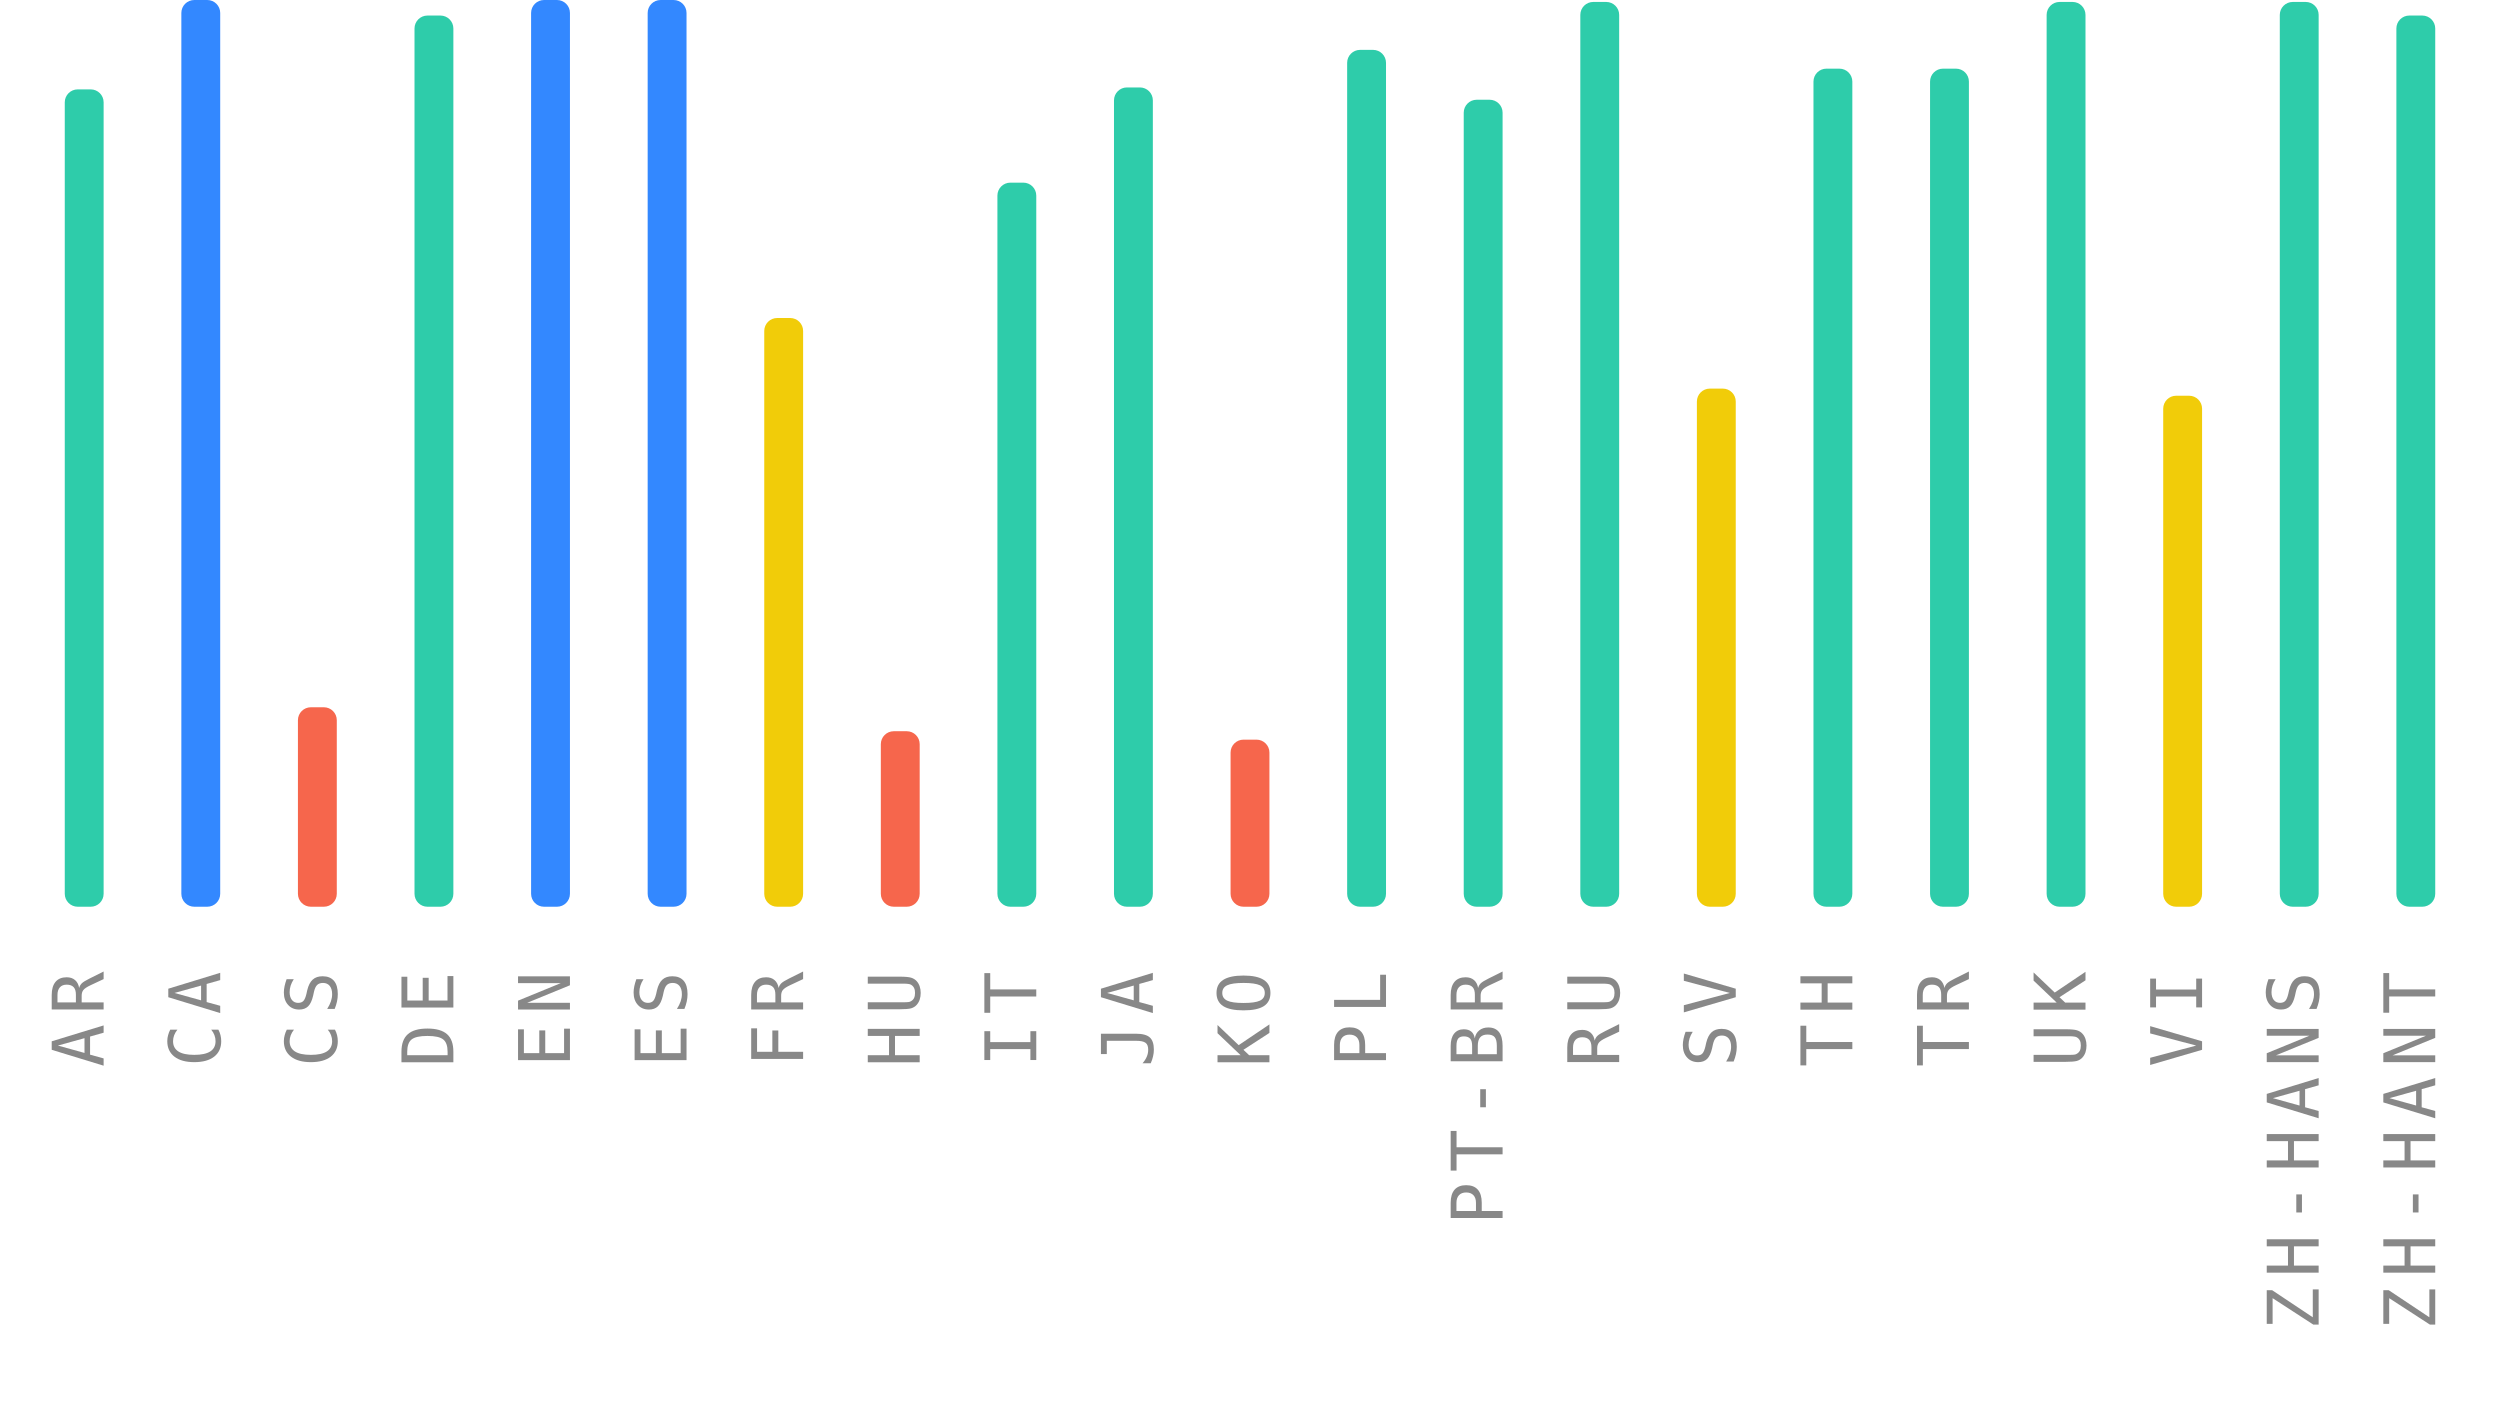
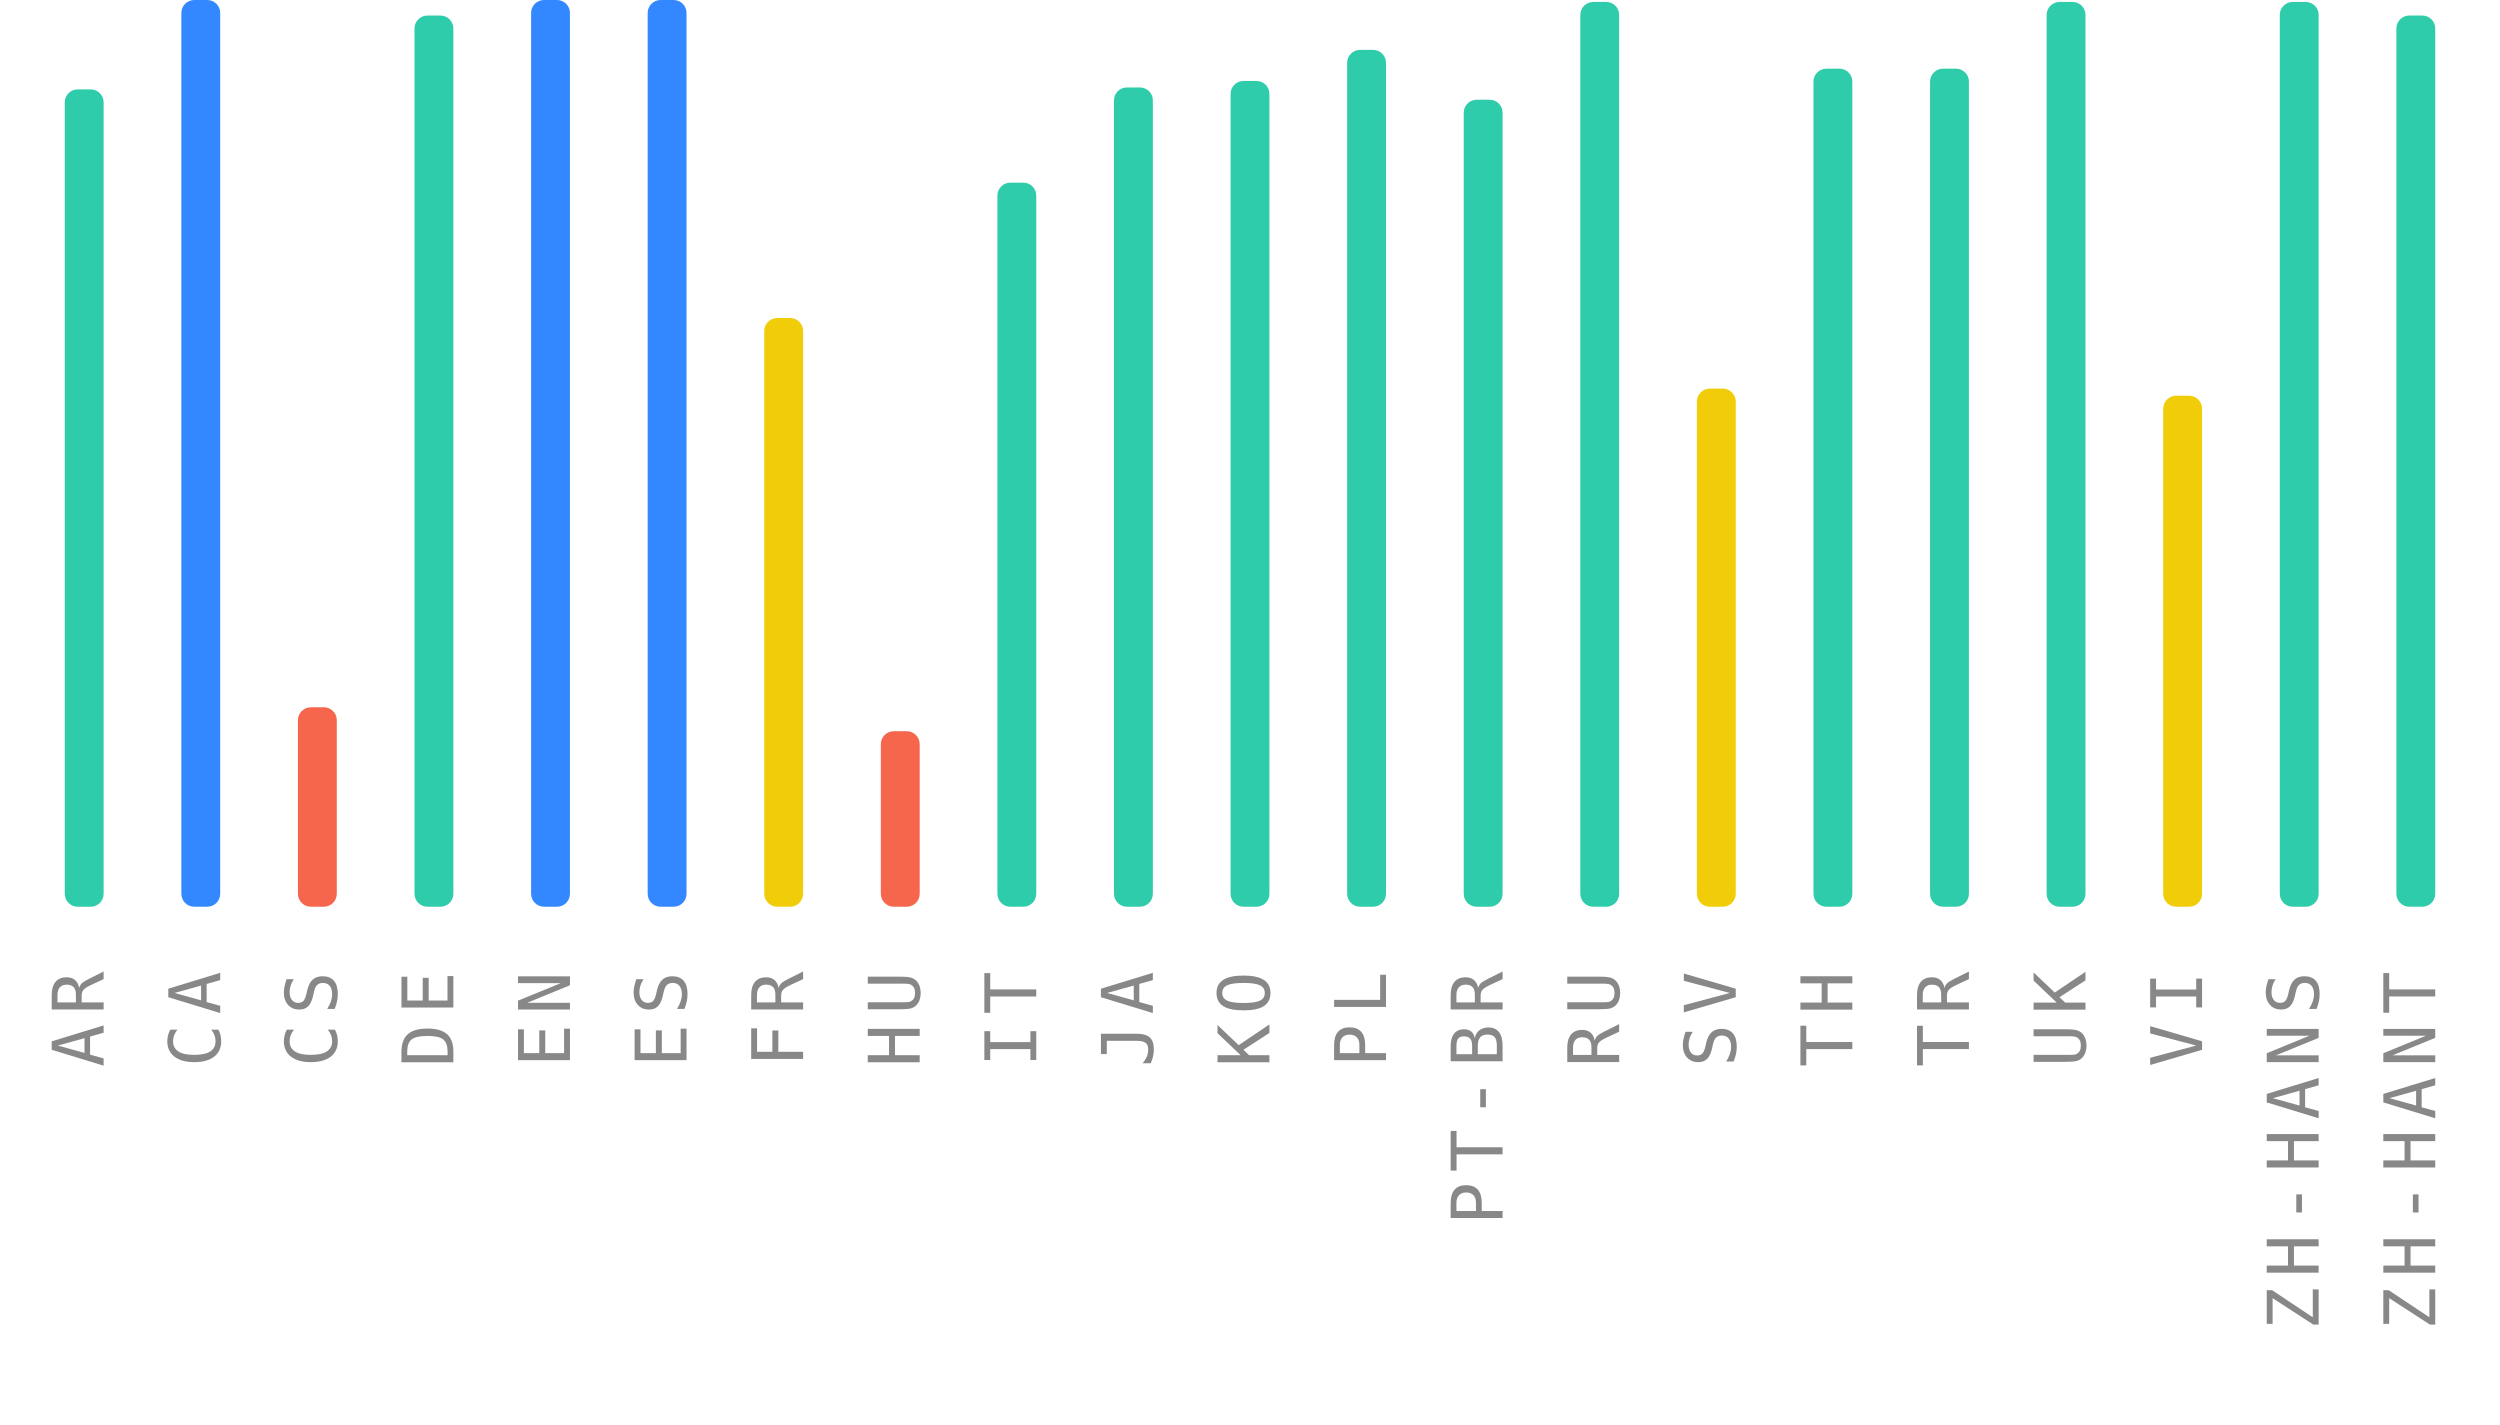
<svg xmlns="http://www.w3.org/2000/svg" width="386" height="220">
  <g>
    <text style="font-size: 11px; font-family: monospace; letter-spacing: 1.5px; fill: #888; text-anchor: end;" x="-150" y="16" transform="rotate(-90)">AR</text>
    <rect style="fill: #2eccaa;" height="126.2" width="6" rx="2" y="13.8" x="10" />
    <text style="font-size: 11px; font-family: monospace; letter-spacing: 1.5px; fill: #888; text-anchor: end;" x="-150" y="34" transform="rotate(-90)">CA</text>
    <rect style="fill: #3388ff;" height="140" width="6" rx="2" y="0" x="28" />
    <text style="font-size: 11px; font-family: monospace; letter-spacing: 1.5px; fill: #888; text-anchor: end;" x="-150" y="52" transform="rotate(-90)">CS</text>
    <rect style="fill: #f6664c;" height="30.8" width="6" rx="2" y="109.2" x="46" />
    <text style="font-size: 11px; font-family: monospace; letter-spacing: 1.5px; fill: #888; text-anchor: end;" x="-150" y="70" transform="rotate(-90)">DE</text>
    <rect style="fill: #2eccaa;" height="137.6" width="6" rx="2" y="2.4" x="64" />
    <text style="font-size: 11px; font-family: monospace; letter-spacing: 1.5px; fill: #888; text-anchor: end;" x="-150" y="88" transform="rotate(-90)">EN</text>
    <rect style="fill: #3388ff;" height="140" width="6" rx="2" y="0" x="82" />
    <text style="font-size: 11px; font-family: monospace; letter-spacing: 1.5px; fill: #888; text-anchor: end;" x="-150" y="106" transform="rotate(-90)">ES</text>
    <rect style="fill: #3388ff;" height="140" width="6" rx="2" y="0" x="100" />
    <text style="font-size: 11px; font-family: monospace; letter-spacing: 1.5px; fill: #888; text-anchor: end;" x="-150" y="124" transform="rotate(-90)">FR</text>
    <rect style="fill: #f1cc09;" height="90.9" width="6" rx="2" y="49.1" x="118" />
    <text style="font-size: 11px; font-family: monospace; letter-spacing: 1.5px; fill: #888; text-anchor: end;" x="-150" y="142" transform="rotate(-90)">HU</text>
    <rect style="fill: #f6664c;" height="27.1" width="6" rx="2" y="112.9" x="136" />
    <text style="font-size: 11px; font-family: monospace; letter-spacing: 1.5px; fill: #888; text-anchor: end;" x="-150" y="160" transform="rotate(-90)">IT</text>
    <rect style="fill: #2eccaa;" height="111.8" width="6" rx="2" y="28.2" x="154" />
    <text style="font-size: 11px; font-family: monospace; letter-spacing: 1.5px; fill: #888; text-anchor: end;" x="-150" y="178" transform="rotate(-90)">JA</text>
    <rect style="fill: #2eccaa;" height="126.5" width="6" rx="2" y="13.5" x="172" />
    <text style="font-size: 11px; font-family: monospace; letter-spacing: 1.5px; fill: #888; text-anchor: end;" x="-150" y="196" transform="rotate(-90)">KO</text>
-     <rect style="fill: #f6664c;" height="25.8" width="6" rx="2" y="114.2" x="190" />
+     <rect style="fill: #2eccaa;" height="127.5" width="6" rx="2" y="12.5" x="190" />
    <text style="font-size: 11px; font-family: monospace; letter-spacing: 1.5px; fill: #888; text-anchor: end;" x="-150" y="214" transform="rotate(-90)">PL</text>
    <rect style="fill: #2eccaa;" height="132.3" width="6" rx="2" y="7.7" x="208" />
    <text style="font-size: 11px; font-family: monospace; letter-spacing: 1.5px; fill: #888; text-anchor: end;" x="-150" y="232" transform="rotate(-90)">PT-BR</text>
    <rect style="fill: #2eccaa;" height="124.6" width="6" rx="2" y="15.4" x="226" />
    <text style="font-size: 11px; font-family: monospace; letter-spacing: 1.5px; fill: #888; text-anchor: end;" x="-150" y="250" transform="rotate(-90)">RU</text>
    <rect style="fill: #2eccaa;" height="139.7" width="6" rx="2" y="0.3" x="244" />
    <text style="font-size: 11px; font-family: monospace; letter-spacing: 1.5px; fill: #888; text-anchor: end;" x="-150" y="268" transform="rotate(-90)">SV</text>
    <rect style="fill: #f1cc09;" height="80" width="6" rx="2" y="60" x="262" />
    <text style="font-size: 11px; font-family: monospace; letter-spacing: 1.5px; fill: #888; text-anchor: end;" x="-150" y="286" transform="rotate(-90)">TH</text>
    <rect style="fill: #2eccaa;" height="129.4" width="6" rx="2" y="10.6" x="280" />
    <text style="font-size: 11px; font-family: monospace; letter-spacing: 1.5px; fill: #888; text-anchor: end;" x="-150" y="304" transform="rotate(-90)">TR</text>
    <rect style="fill: #2eccaa;" height="129.4" width="6" rx="2" y="10.6" x="298" />
    <text style="font-size: 11px; font-family: monospace; letter-spacing: 1.5px; fill: #888; text-anchor: end;" x="-150" y="322" transform="rotate(-90)">UK</text>
    <rect style="fill: #2eccaa;" height="139.7" width="6" rx="2" y="0.3" x="316" />
    <text style="font-size: 11px; font-family: monospace; letter-spacing: 1.5px; fill: #888; text-anchor: end;" x="-150" y="340" transform="rotate(-90)">VI</text>
    <rect style="fill: #f1cc09;" height="78.9" width="6" rx="2" y="61.1" x="334" />
    <text style="font-size: 11px; font-family: monospace; letter-spacing: 1.5px; fill: #888; text-anchor: end;" x="-150" y="358" transform="rotate(-90)">ZH-HANS</text>
    <rect style="fill: #2eccaa;" height="139.7" width="6" rx="2" y="0.3" x="352" />
    <text style="font-size: 11px; font-family: monospace; letter-spacing: 1.5px; fill: #888; text-anchor: end;" x="-150" y="376" transform="rotate(-90)">ZH-HANT</text>
    <rect style="fill: #2eccaa;" height="137.6" width="6" rx="2" y="2.4" x="370" />
  </g>
</svg>
